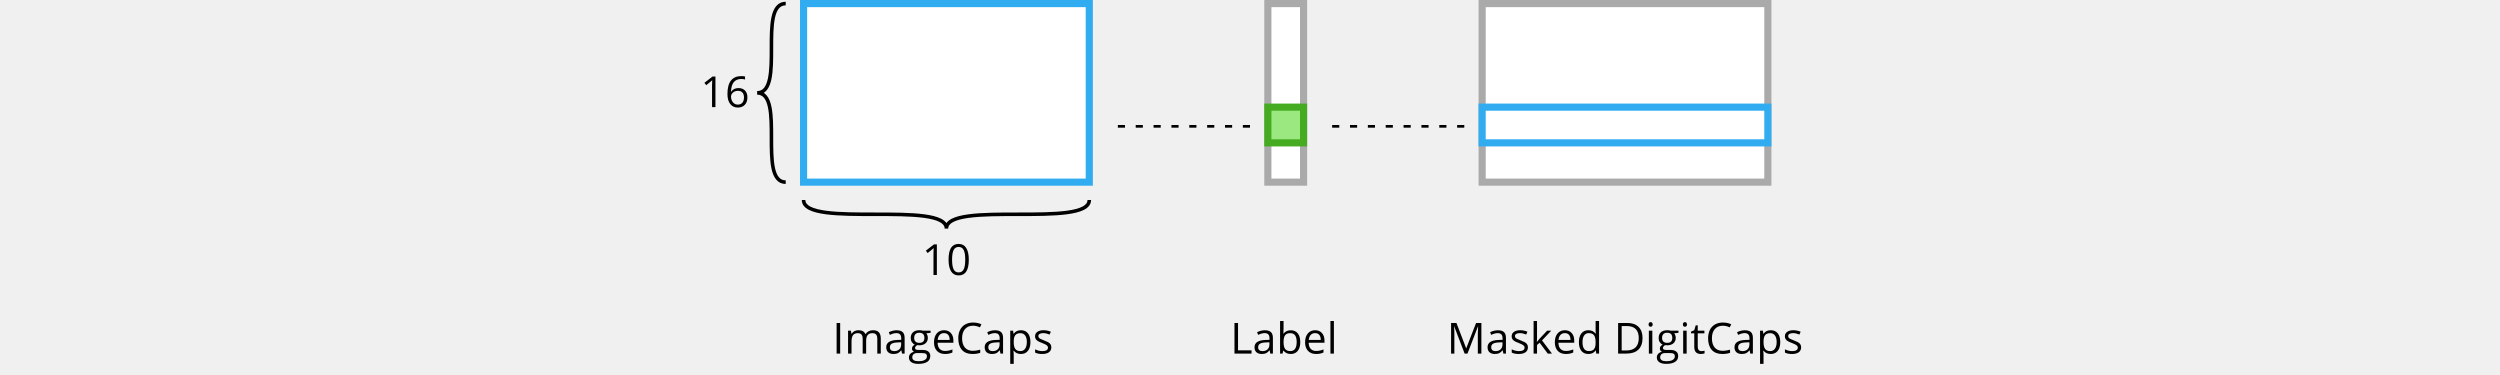
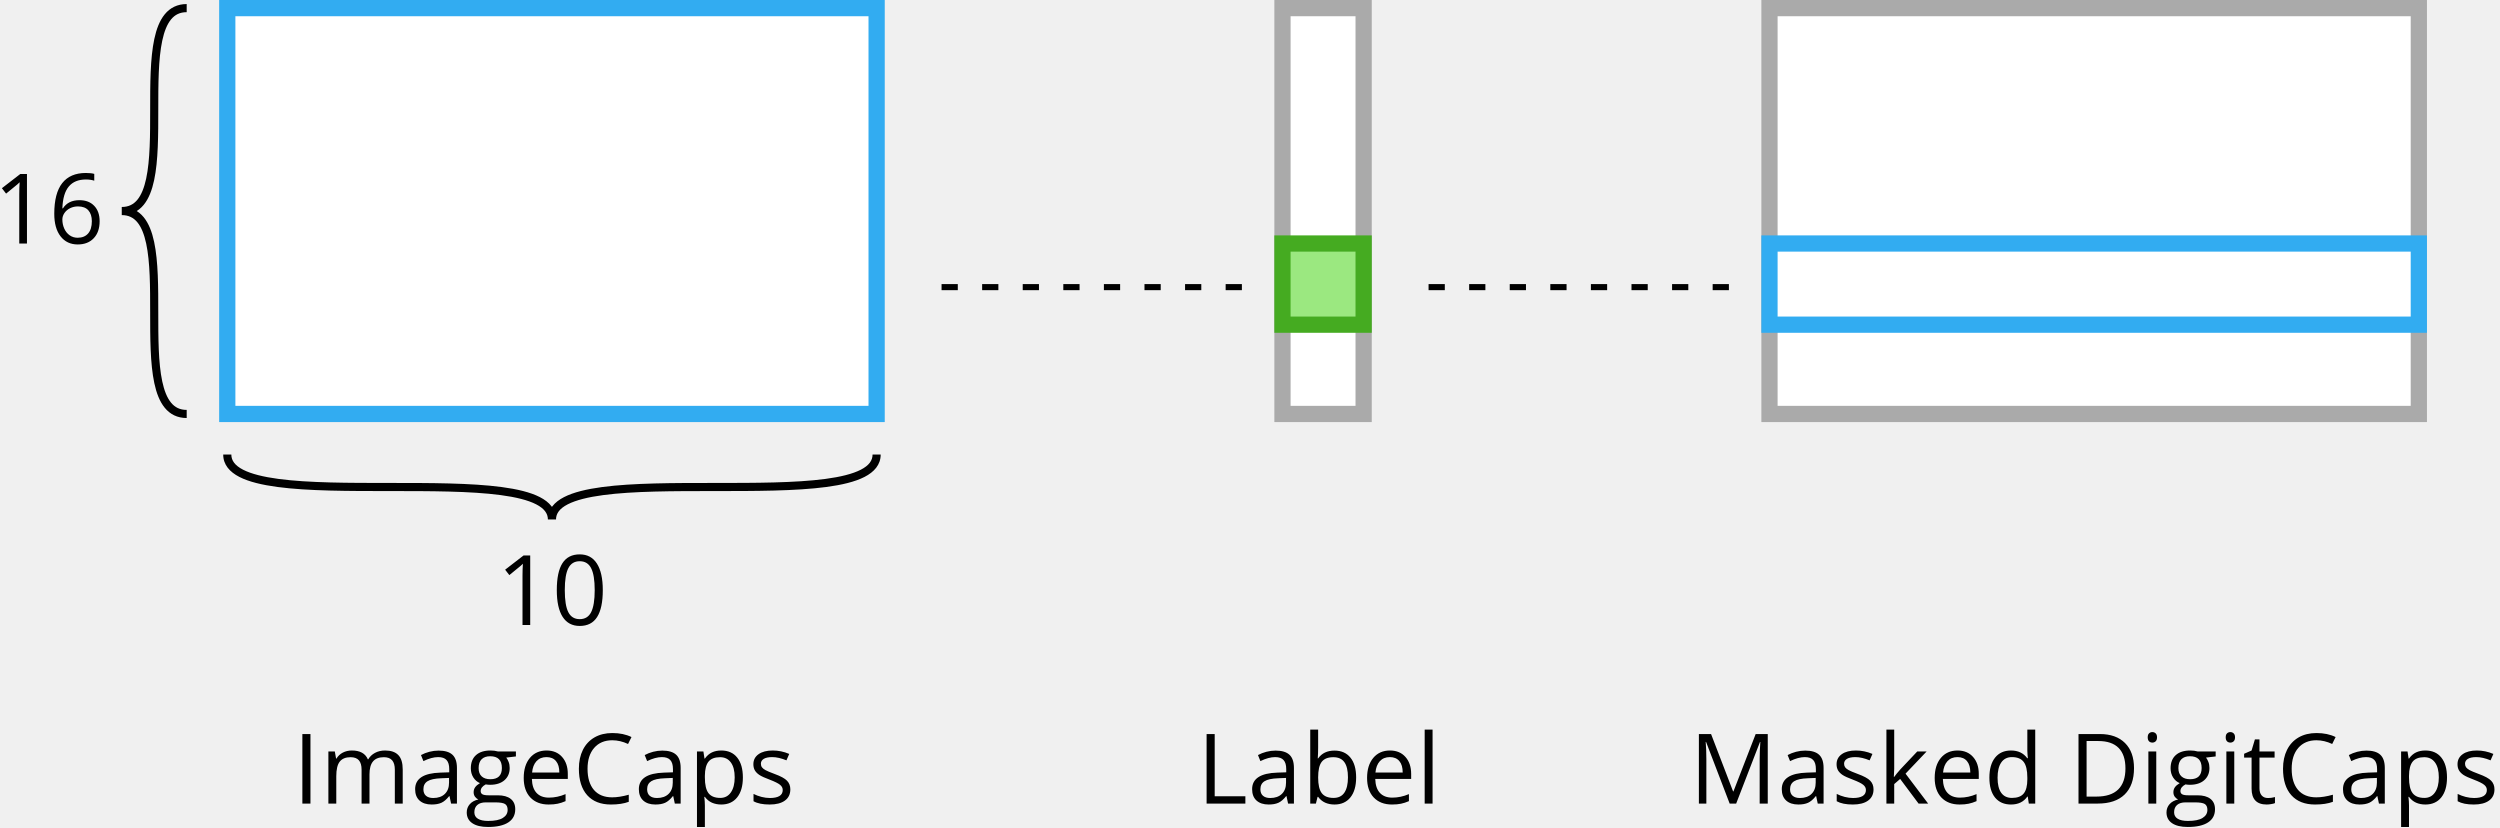
- <svg xmlns="http://www.w3.org/2000/svg" width="700" height="105" viewBox="0 0 700 105" fill="none">
-   <path d="M224.5 56C224.5 57.262 225.309 58.15 226.49 58.757C227.662 59.36 229.293 59.743 231.184 59.996C234.974 60.501 240.012 60.5 245 60.5C250.012 60.5 254.974 60.501 258.684 60.996C260.543 61.243 262.037 61.61 263.053 62.132C264.059 62.65 264.5 63.262 264.5 64L265.5 64C265.5 62.738 264.691 61.85 263.51 61.243C262.338 60.64 260.707 60.257 258.816 60.004C255.026 59.499 249.988 59.5 245 59.5C239.988 59.5 235.026 59.499 231.316 59.004C229.457 58.757 227.963 58.39 226.947 57.868C225.941 57.35 225.5 56.738 225.5 56L224.5 56ZM304.5 56C304.5 56.738 304.059 57.35 303.053 57.868C302.037 58.39 300.543 58.757 298.684 59.004C294.974 59.499 290.012 59.5 285 59.5C280.012 59.5 274.974 59.499 271.184 60.004C269.293 60.257 267.662 60.64 266.49 61.243C265.309 61.85 264.5 62.738 264.5 64L265.5 64C265.5 63.262 265.941 62.65 266.947 62.132C267.963 61.61 269.457 61.243 271.316 60.996C275.026 60.501 279.988 60.5 285 60.5C289.988 60.5 295.026 60.501 298.816 59.996C300.707 59.743 302.338 59.36 303.51 58.757C304.691 58.15 305.5 57.262 305.5 56L304.5 56Z" fill="black" />
-   <path d="M220 0.5C218.847 0.5 217.957 0.96 217.301 1.757C216.665 2.53 216.268 3.597 216.011 4.802C215.498 7.209 215.5 10.394 215.5 13.5C215.5 16.644 215.498 19.709 215.011 21.989C214.768 23.128 214.415 24.014 213.926 24.608C213.457 25.179 212.847 25.5 212 25.5L212 26.5C213.153 26.5 214.043 26.04 214.699 25.244C215.335 24.47 215.732 23.403 215.989 22.198C216.502 19.791 216.5 16.606 216.5 13.5C216.5 10.356 216.502 7.291 216.989 5.011C217.232 3.872 217.585 2.986 218.074 2.392C218.543 1.821 219.153 1.5 220 1.5L220 0.5ZM220 50.5C219.153 50.5 218.543 50.179 218.074 49.608C217.585 49.014 217.232 48.128 216.989 46.989C216.502 44.709 216.5 41.644 216.5 38.5C216.5 35.394 216.502 32.209 215.989 29.802C215.732 28.597 215.335 27.53 214.699 26.756C214.043 25.96 213.153 25.5 212 25.5L212 26.5C212.847 26.5 213.457 26.821 213.926 27.392C214.415 27.986 214.768 28.872 215.011 30.011C215.498 32.291 215.5 35.356 215.5 38.5C215.5 41.606 215.498 44.791 216.011 47.198C216.268 48.403 216.665 49.47 217.301 50.243C217.957 51.04 218.847 51.5 220 51.5L220 50.5Z" fill="black" />
-   <path d="M262.322 77H261.373V70.894C261.373 70.387 261.389 69.906 261.42 69.453C261.338 69.535 261.246 69.621 261.145 69.711C261.043 69.801 260.578 70.182 259.75 70.853L259.234 70.186L261.502 68.434H262.322V77ZM271.264 72.705C271.264 74.186 271.029 75.291 270.561 76.022C270.096 76.752 269.383 77.117 268.422 77.117C267.5 77.117 266.799 76.744 266.318 75.998C265.838 75.248 265.598 74.15 265.598 72.705C265.598 71.213 265.83 70.106 266.295 69.383C266.76 68.66 267.469 68.299 268.422 68.299C269.352 68.299 270.057 68.676 270.537 69.43C271.021 70.184 271.264 71.275 271.264 72.705ZM266.582 72.705C266.582 73.951 266.729 74.859 267.021 75.43C267.314 75.996 267.781 76.279 268.422 76.279C269.07 76.279 269.539 75.992 269.828 75.418C270.121 74.84 270.268 73.936 270.268 72.705C270.268 71.475 270.121 70.574 269.828 70.004C269.539 69.43 269.07 69.143 268.422 69.143C267.781 69.143 267.314 69.426 267.021 69.992C266.729 70.555 266.582 71.459 266.582 72.705Z" fill="black" />
-   <path d="M200.322 30H199.373V23.895C199.373 23.387 199.389 22.906 199.42 22.453C199.338 22.535 199.246 22.621 199.145 22.711C199.043 22.801 198.578 23.182 197.75 23.854L197.234 23.186L199.502 21.434H200.322V30ZM203.686 26.338C203.686 24.654 204.012 23.396 204.664 22.564C205.32 21.729 206.289 21.311 207.57 21.311C208.012 21.311 208.359 21.348 208.613 21.422V22.26C208.312 22.162 207.969 22.113 207.582 22.113C206.664 22.113 205.963 22.4 205.479 22.975C204.994 23.545 204.729 24.443 204.682 25.67H204.752C205.182 24.998 205.861 24.662 206.791 24.662C207.561 24.662 208.166 24.895 208.607 25.359C209.053 25.824 209.275 26.455 209.275 27.252C209.275 28.143 209.031 28.844 208.543 29.355C208.059 29.863 207.402 30.117 206.574 30.117C205.688 30.117 204.984 29.785 204.465 29.121C203.945 28.453 203.686 27.525 203.686 26.338ZM206.562 29.291C207.117 29.291 207.547 29.117 207.852 28.77C208.16 28.418 208.314 27.912 208.314 27.252C208.314 26.686 208.172 26.24 207.887 25.916C207.602 25.592 207.176 25.43 206.609 25.43C206.258 25.43 205.936 25.502 205.643 25.646C205.35 25.791 205.115 25.99 204.939 26.244C204.768 26.498 204.682 26.762 204.682 27.035C204.682 27.438 204.76 27.812 204.916 28.16C205.072 28.508 205.293 28.783 205.578 28.986C205.867 29.189 206.195 29.291 206.562 29.291Z" fill="black" />
-   <rect x="225" y="1" width="80" height="50" fill="white" stroke="#32ACF1" stroke-width="2" />
-   <rect x="415" y="1" width="80" height="50" fill="white" stroke="#AAAAAA" stroke-width="2" />
-   <rect x="415" y="30" width="80" height="10" fill="white" stroke="#32ACF1" stroke-width="2" />
-   <path d="M234.252 99V90.434H235.248V99H234.252ZM245.643 99V94.822C245.643 94.311 245.533 93.928 245.314 93.674C245.096 93.416 244.756 93.287 244.295 93.287C243.689 93.287 243.242 93.461 242.953 93.809C242.664 94.156 242.52 94.691 242.52 95.414V99H241.547V94.822C241.547 94.311 241.438 93.928 241.219 93.674C241 93.416 240.658 93.287 240.193 93.287C239.584 93.287 239.137 93.471 238.852 93.838C238.57 94.201 238.43 94.799 238.43 95.631V99H237.457V92.578H238.248L238.406 93.457H238.453C238.637 93.144 238.895 92.9 239.227 92.725C239.562 92.549 239.938 92.461 240.352 92.461C241.355 92.461 242.012 92.824 242.32 93.551H242.367C242.559 93.215 242.836 92.949 243.199 92.754C243.562 92.559 243.977 92.461 244.441 92.461C245.168 92.461 245.711 92.648 246.07 93.023C246.434 93.394 246.615 93.99 246.615 94.811V99H245.643ZM252.574 99L252.381 98.086H252.334C252.014 98.488 251.693 98.762 251.373 98.906C251.057 99.047 250.66 99.117 250.184 99.117C249.547 99.117 249.047 98.953 248.684 98.625C248.324 98.297 248.145 97.83 248.145 97.225C248.145 95.928 249.182 95.248 251.256 95.186L252.346 95.15V94.752C252.346 94.248 252.236 93.877 252.018 93.639C251.803 93.397 251.457 93.275 250.98 93.275C250.445 93.275 249.84 93.439 249.164 93.768L248.865 93.023C249.182 92.852 249.527 92.717 249.902 92.619C250.281 92.522 250.66 92.473 251.039 92.473C251.805 92.473 252.371 92.643 252.738 92.982C253.109 93.322 253.295 93.867 253.295 94.617V99H252.574ZM250.377 98.314C250.982 98.314 251.457 98.148 251.801 97.816C252.148 97.484 252.322 97.019 252.322 96.422V95.842L251.35 95.883C250.576 95.91 250.018 96.031 249.674 96.246C249.334 96.457 249.164 96.787 249.164 97.236C249.164 97.588 249.27 97.856 249.48 98.039C249.695 98.223 249.994 98.314 250.377 98.314ZM260.561 92.578V93.193L259.371 93.334C259.48 93.471 259.578 93.65 259.664 93.873C259.75 94.092 259.793 94.34 259.793 94.617C259.793 95.246 259.578 95.748 259.148 96.123C258.719 96.498 258.129 96.686 257.379 96.686C257.188 96.686 257.008 96.67 256.84 96.639C256.426 96.857 256.219 97.133 256.219 97.465C256.219 97.641 256.291 97.772 256.436 97.857C256.58 97.939 256.828 97.981 257.18 97.981H258.316C259.012 97.981 259.545 98.127 259.916 98.42C260.291 98.713 260.479 99.139 260.479 99.697C260.479 100.408 260.193 100.949 259.623 101.32C259.053 101.695 258.221 101.883 257.127 101.883C256.287 101.883 255.639 101.727 255.182 101.414C254.729 101.102 254.502 100.66 254.502 100.09C254.502 99.699 254.627 99.361 254.877 99.076C255.127 98.791 255.479 98.598 255.932 98.496C255.768 98.422 255.629 98.307 255.516 98.15C255.406 97.994 255.352 97.812 255.352 97.606C255.352 97.371 255.414 97.166 255.539 96.99C255.664 96.814 255.861 96.644 256.131 96.481C255.799 96.344 255.527 96.111 255.316 95.783C255.109 95.455 255.006 95.08 255.006 94.658C255.006 93.955 255.217 93.414 255.639 93.035C256.061 92.652 256.658 92.461 257.432 92.461C257.768 92.461 258.07 92.5 258.34 92.578H260.561ZM255.439 100.078C255.439 100.426 255.586 100.689 255.879 100.869C256.172 101.049 256.592 101.139 257.139 101.139C257.955 101.139 258.559 101.016 258.949 100.77C259.344 100.527 259.541 100.197 259.541 99.779C259.541 99.432 259.434 99.189 259.219 99.053C259.004 98.92 258.6 98.853 258.006 98.853H256.84C256.398 98.853 256.055 98.959 255.809 99.17C255.562 99.381 255.439 99.684 255.439 100.078ZM255.967 94.635C255.967 95.084 256.094 95.424 256.348 95.654C256.602 95.885 256.955 96 257.408 96C258.357 96 258.832 95.539 258.832 94.617C258.832 93.652 258.352 93.17 257.391 93.17C256.934 93.17 256.582 93.293 256.336 93.539C256.09 93.785 255.967 94.15 255.967 94.635ZM264.592 99.117C263.643 99.117 262.893 98.828 262.342 98.25C261.795 97.672 261.521 96.869 261.521 95.842C261.521 94.807 261.775 93.984 262.283 93.375C262.795 92.766 263.48 92.461 264.34 92.461C265.145 92.461 265.781 92.727 266.25 93.258C266.719 93.785 266.953 94.482 266.953 95.35V95.965H262.529C262.549 96.719 262.738 97.291 263.098 97.682C263.461 98.072 263.971 98.268 264.627 98.268C265.318 98.268 266.002 98.123 266.678 97.834V98.701C266.334 98.85 266.008 98.955 265.699 99.018C265.395 99.084 265.025 99.117 264.592 99.117ZM264.328 93.275C263.812 93.275 263.4 93.443 263.092 93.779C262.787 94.115 262.607 94.58 262.553 95.174H265.91C265.91 94.561 265.773 94.092 265.5 93.768C265.227 93.439 264.836 93.275 264.328 93.275ZM272.432 91.201C271.49 91.201 270.746 91.516 270.199 92.144C269.656 92.769 269.385 93.627 269.385 94.717C269.385 95.838 269.646 96.705 270.17 97.318C270.697 97.928 271.447 98.232 272.42 98.232C273.018 98.232 273.699 98.125 274.465 97.91V98.783C273.871 99.006 273.139 99.117 272.268 99.117C271.006 99.117 270.031 98.734 269.344 97.969C268.66 97.203 268.318 96.115 268.318 94.705C268.318 93.822 268.482 93.049 268.811 92.385C269.143 91.721 269.619 91.209 270.24 90.85C270.865 90.49 271.6 90.311 272.443 90.311C273.342 90.311 274.127 90.475 274.799 90.803L274.377 91.658C273.729 91.353 273.08 91.201 272.432 91.201ZM280.137 99L279.943 98.086H279.896C279.576 98.488 279.256 98.762 278.936 98.906C278.619 99.047 278.223 99.117 277.746 99.117C277.109 99.117 276.609 98.953 276.246 98.625C275.887 98.297 275.707 97.83 275.707 97.225C275.707 95.928 276.744 95.248 278.818 95.186L279.908 95.15V94.752C279.908 94.248 279.799 93.877 279.58 93.639C279.365 93.397 279.02 93.275 278.543 93.275C278.008 93.275 277.402 93.439 276.727 93.768L276.428 93.023C276.744 92.852 277.09 92.717 277.465 92.619C277.844 92.522 278.223 92.473 278.602 92.473C279.367 92.473 279.934 92.643 280.301 92.982C280.672 93.322 280.857 93.867 280.857 94.617V99H280.137ZM277.939 98.314C278.545 98.314 279.02 98.148 279.363 97.816C279.711 97.484 279.885 97.019 279.885 96.422V95.842L278.912 95.883C278.139 95.91 277.58 96.031 277.236 96.246C276.896 96.457 276.727 96.787 276.727 97.236C276.727 97.588 276.832 97.856 277.043 98.039C277.258 98.223 277.557 98.314 277.939 98.314ZM285.855 99.117C285.438 99.117 285.055 99.041 284.707 98.889C284.363 98.732 284.074 98.494 283.84 98.174H283.77C283.816 98.549 283.84 98.904 283.84 99.24V101.883H282.867V92.578H283.658L283.793 93.457H283.84C284.09 93.106 284.381 92.852 284.713 92.695C285.045 92.539 285.426 92.461 285.855 92.461C286.707 92.461 287.363 92.752 287.824 93.334C288.289 93.916 288.521 94.732 288.521 95.783C288.521 96.838 288.285 97.658 287.812 98.244C287.344 98.826 286.691 99.117 285.855 99.117ZM285.715 93.287C285.059 93.287 284.584 93.469 284.291 93.832C283.998 94.195 283.848 94.773 283.84 95.566V95.783C283.84 96.686 283.99 97.332 284.291 97.723C284.592 98.109 285.074 98.303 285.738 98.303C286.293 98.303 286.727 98.078 287.039 97.629C287.355 97.18 287.514 96.561 287.514 95.772C287.514 94.971 287.355 94.357 287.039 93.932C286.727 93.502 286.285 93.287 285.715 93.287ZM294.369 97.248C294.369 97.846 294.146 98.307 293.701 98.631C293.256 98.955 292.631 99.117 291.826 99.117C290.975 99.117 290.311 98.982 289.834 98.713V97.811C290.143 97.967 290.473 98.09 290.824 98.18C291.18 98.269 291.521 98.314 291.85 98.314C292.357 98.314 292.748 98.234 293.021 98.074C293.295 97.91 293.432 97.662 293.432 97.33C293.432 97.08 293.322 96.867 293.104 96.691C292.889 96.512 292.467 96.301 291.838 96.059C291.24 95.836 290.814 95.643 290.561 95.478C290.311 95.311 290.123 95.121 289.998 94.91C289.877 94.699 289.816 94.447 289.816 94.154C289.816 93.631 290.029 93.219 290.455 92.918C290.881 92.613 291.465 92.461 292.207 92.461C292.898 92.461 293.574 92.602 294.234 92.883L293.889 93.674C293.244 93.408 292.66 93.275 292.137 93.275C291.676 93.275 291.328 93.348 291.094 93.492C290.859 93.637 290.742 93.836 290.742 94.09C290.742 94.262 290.785 94.408 290.871 94.529C290.961 94.65 291.104 94.766 291.299 94.875C291.494 94.984 291.869 95.143 292.424 95.35C293.186 95.627 293.699 95.906 293.965 96.188C294.234 96.469 294.369 96.822 294.369 97.248Z" fill="black" />
-   <path d="M410.094 99L407.188 91.406H407.141C407.195 92.008 407.223 92.723 407.223 93.551V99H406.303V90.434H407.803L410.516 97.5H410.562L413.299 90.434H414.787V99H413.791V93.481C413.791 92.848 413.818 92.16 413.873 91.418H413.826L410.896 99H410.094ZM420.945 99L420.752 98.086H420.705C420.385 98.488 420.064 98.762 419.744 98.906C419.428 99.047 419.031 99.117 418.555 99.117C417.918 99.117 417.418 98.953 417.055 98.625C416.695 98.297 416.516 97.83 416.516 97.225C416.516 95.928 417.553 95.248 419.627 95.186L420.717 95.15V94.752C420.717 94.248 420.607 93.877 420.389 93.639C420.174 93.397 419.828 93.275 419.352 93.275C418.816 93.275 418.211 93.439 417.535 93.768L417.236 93.023C417.553 92.852 417.898 92.717 418.273 92.619C418.652 92.522 419.031 92.473 419.41 92.473C420.176 92.473 420.742 92.643 421.109 92.982C421.48 93.322 421.666 93.867 421.666 94.617V99H420.945ZM418.748 98.314C419.354 98.314 419.828 98.148 420.172 97.816C420.52 97.484 420.693 97.019 420.693 96.422V95.842L419.721 95.883C418.947 95.91 418.389 96.031 418.045 96.246C417.705 96.457 417.535 96.787 417.535 97.236C417.535 97.588 417.641 97.856 417.852 98.039C418.066 98.223 418.365 98.314 418.748 98.314ZM427.818 97.248C427.818 97.846 427.596 98.307 427.15 98.631C426.705 98.955 426.08 99.117 425.275 99.117C424.424 99.117 423.76 98.982 423.283 98.713V97.811C423.592 97.967 423.922 98.09 424.273 98.18C424.629 98.269 424.971 98.314 425.299 98.314C425.807 98.314 426.197 98.234 426.471 98.074C426.744 97.91 426.881 97.662 426.881 97.33C426.881 97.08 426.771 96.867 426.553 96.691C426.338 96.512 425.916 96.301 425.287 96.059C424.689 95.836 424.264 95.643 424.01 95.478C423.76 95.311 423.572 95.121 423.447 94.91C423.326 94.699 423.266 94.447 423.266 94.154C423.266 93.631 423.479 93.219 423.904 92.918C424.33 92.613 424.914 92.461 425.656 92.461C426.348 92.461 427.023 92.602 427.684 92.883L427.338 93.674C426.693 93.408 426.109 93.275 425.586 93.275C425.125 93.275 424.777 93.348 424.543 93.492C424.309 93.637 424.191 93.836 424.191 94.09C424.191 94.262 424.234 94.408 424.32 94.529C424.41 94.65 424.553 94.766 424.748 94.875C424.943 94.984 425.318 95.143 425.873 95.35C426.635 95.627 427.148 95.906 427.414 96.188C427.684 96.469 427.818 96.822 427.818 97.248ZM430.367 95.713C430.535 95.475 430.791 95.162 431.135 94.775L433.209 92.578H434.363L431.762 95.314L434.545 99H433.367L431.1 95.965L430.367 96.598V99H429.406V89.883H430.367V94.717C430.367 94.932 430.352 95.264 430.32 95.713H430.367ZM438.424 99.117C437.475 99.117 436.725 98.828 436.174 98.25C435.627 97.672 435.354 96.869 435.354 95.842C435.354 94.807 435.607 93.984 436.115 93.375C436.627 92.766 437.312 92.461 438.172 92.461C438.977 92.461 439.613 92.727 440.082 93.258C440.551 93.785 440.785 94.482 440.785 95.35V95.965H436.361C436.381 96.719 436.57 97.291 436.93 97.682C437.293 98.072 437.803 98.268 438.459 98.268C439.15 98.268 439.834 98.123 440.51 97.834V98.701C440.166 98.85 439.84 98.955 439.531 99.018C439.227 99.084 438.857 99.117 438.424 99.117ZM438.16 93.275C437.645 93.275 437.232 93.443 436.924 93.779C436.619 94.115 436.439 94.58 436.385 95.174H439.742C439.742 94.561 439.605 94.092 439.332 93.768C439.059 93.439 438.668 93.275 438.16 93.275ZM446.82 98.139H446.768C446.318 98.791 445.646 99.117 444.752 99.117C443.912 99.117 443.258 98.83 442.789 98.256C442.324 97.682 442.092 96.865 442.092 95.807C442.092 94.748 442.326 93.926 442.795 93.34C443.264 92.754 443.916 92.461 444.752 92.461C445.623 92.461 446.291 92.777 446.756 93.41H446.832L446.791 92.947L446.768 92.496V89.883H447.74V99H446.949L446.82 98.139ZM444.875 98.303C445.539 98.303 446.02 98.123 446.316 97.764C446.617 97.4 446.768 96.816 446.768 96.012V95.807C446.768 94.897 446.615 94.248 446.311 93.861C446.01 93.471 445.527 93.275 444.863 93.275C444.293 93.275 443.855 93.498 443.551 93.943C443.25 94.385 443.1 95.01 443.1 95.818C443.1 96.639 443.25 97.258 443.551 97.676C443.852 98.094 444.293 98.303 444.875 98.303ZM459.91 94.635C459.91 96.049 459.525 97.131 458.756 97.881C457.99 98.627 456.887 99 455.445 99H453.072V90.434H455.697C457.029 90.434 458.064 90.803 458.803 91.541C459.541 92.279 459.91 93.311 459.91 94.635ZM458.855 94.67C458.855 93.553 458.574 92.711 458.012 92.144C457.453 91.578 456.621 91.295 455.516 91.295H454.068V98.139H455.281C456.469 98.139 457.361 97.848 457.959 97.266C458.557 96.68 458.855 95.814 458.855 94.67ZM462.652 99H461.68V92.578H462.652V99ZM461.598 90.838C461.598 90.615 461.652 90.453 461.762 90.352C461.871 90.246 462.008 90.193 462.172 90.193C462.328 90.193 462.463 90.246 462.576 90.352C462.689 90.457 462.746 90.619 462.746 90.838C462.746 91.057 462.689 91.221 462.576 91.33C462.463 91.436 462.328 91.488 462.172 91.488C462.008 91.488 461.871 91.436 461.762 91.33C461.652 91.221 461.598 91.057 461.598 90.838ZM469.971 92.578V93.193L468.781 93.334C468.891 93.471 468.988 93.65 469.074 93.873C469.16 94.092 469.203 94.34 469.203 94.617C469.203 95.246 468.988 95.748 468.559 96.123C468.129 96.498 467.539 96.686 466.789 96.686C466.598 96.686 466.418 96.67 466.25 96.639C465.836 96.857 465.629 97.133 465.629 97.465C465.629 97.641 465.701 97.772 465.846 97.857C465.99 97.939 466.238 97.981 466.59 97.981H467.727C468.422 97.981 468.955 98.127 469.326 98.42C469.701 98.713 469.889 99.139 469.889 99.697C469.889 100.408 469.604 100.949 469.033 101.32C468.463 101.695 467.631 101.883 466.537 101.883C465.697 101.883 465.049 101.727 464.592 101.414C464.139 101.102 463.912 100.66 463.912 100.09C463.912 99.699 464.037 99.361 464.287 99.076C464.537 98.791 464.889 98.598 465.342 98.496C465.178 98.422 465.039 98.307 464.926 98.15C464.816 97.994 464.762 97.812 464.762 97.606C464.762 97.371 464.824 97.166 464.949 96.99C465.074 96.814 465.271 96.644 465.541 96.481C465.209 96.344 464.938 96.111 464.727 95.783C464.52 95.455 464.416 95.08 464.416 94.658C464.416 93.955 464.627 93.414 465.049 93.035C465.471 92.652 466.068 92.461 466.842 92.461C467.178 92.461 467.48 92.5 467.75 92.578H469.971ZM464.85 100.078C464.85 100.426 464.996 100.689 465.289 100.869C465.582 101.049 466.002 101.139 466.549 101.139C467.365 101.139 467.969 101.016 468.359 100.77C468.754 100.527 468.951 100.197 468.951 99.779C468.951 99.432 468.844 99.189 468.629 99.053C468.414 98.92 468.01 98.853 467.416 98.853H466.25C465.809 98.853 465.465 98.959 465.219 99.17C464.973 99.381 464.85 99.684 464.85 100.078ZM465.377 94.635C465.377 95.084 465.504 95.424 465.758 95.654C466.012 95.885 466.365 96 466.818 96C467.768 96 468.242 95.539 468.242 94.617C468.242 93.652 467.762 93.17 466.801 93.17C466.344 93.17 465.992 93.293 465.746 93.539C465.5 93.785 465.377 94.15 465.377 94.635ZM472.262 99H471.289V92.578H472.262V99ZM471.207 90.838C471.207 90.615 471.262 90.453 471.371 90.352C471.48 90.246 471.617 90.193 471.781 90.193C471.938 90.193 472.072 90.246 472.186 90.352C472.299 90.457 472.355 90.619 472.355 90.838C472.355 91.057 472.299 91.221 472.186 91.33C472.072 91.436 471.938 91.488 471.781 91.488C471.617 91.488 471.48 91.436 471.371 91.33C471.262 91.221 471.207 91.057 471.207 90.838ZM476.398 98.314C476.57 98.314 476.736 98.303 476.896 98.279C477.057 98.252 477.184 98.225 477.277 98.197V98.941C477.172 98.992 477.016 99.033 476.809 99.064C476.605 99.1 476.422 99.117 476.258 99.117C475.016 99.117 474.395 98.463 474.395 97.154V93.334H473.475V92.865L474.395 92.461L474.805 91.09H475.367V92.578H477.23V93.334H475.367V97.113C475.367 97.5 475.459 97.797 475.643 98.004C475.826 98.211 476.078 98.314 476.398 98.314ZM482.381 91.201C481.439 91.201 480.695 91.516 480.148 92.144C479.605 92.769 479.334 93.627 479.334 94.717C479.334 95.838 479.596 96.705 480.119 97.318C480.646 97.928 481.396 98.232 482.369 98.232C482.967 98.232 483.648 98.125 484.414 97.91V98.783C483.82 99.006 483.088 99.117 482.217 99.117C480.955 99.117 479.98 98.734 479.293 97.969C478.609 97.203 478.268 96.115 478.268 94.705C478.268 93.822 478.432 93.049 478.76 92.385C479.092 91.721 479.568 91.209 480.189 90.85C480.814 90.49 481.549 90.311 482.393 90.311C483.291 90.311 484.076 90.475 484.748 90.803L484.326 91.658C483.678 91.353 483.029 91.201 482.381 91.201ZM490.086 99L489.893 98.086H489.846C489.525 98.488 489.205 98.762 488.885 98.906C488.568 99.047 488.172 99.117 487.695 99.117C487.059 99.117 486.559 98.953 486.195 98.625C485.836 98.297 485.656 97.83 485.656 97.225C485.656 95.928 486.693 95.248 488.768 95.186L489.857 95.15V94.752C489.857 94.248 489.748 93.877 489.529 93.639C489.314 93.397 488.969 93.275 488.492 93.275C487.957 93.275 487.352 93.439 486.676 93.768L486.377 93.023C486.693 92.852 487.039 92.717 487.414 92.619C487.793 92.522 488.172 92.473 488.551 92.473C489.316 92.473 489.883 92.643 490.25 92.982C490.621 93.322 490.807 93.867 490.807 94.617V99H490.086ZM487.889 98.314C488.494 98.314 488.969 98.148 489.312 97.816C489.66 97.484 489.834 97.019 489.834 96.422V95.842L488.861 95.883C488.088 95.91 487.529 96.031 487.186 96.246C486.846 96.457 486.676 96.787 486.676 97.236C486.676 97.588 486.781 97.856 486.992 98.039C487.207 98.223 487.506 98.314 487.889 98.314ZM495.805 99.117C495.387 99.117 495.004 99.041 494.656 98.889C494.312 98.732 494.023 98.494 493.789 98.174H493.719C493.766 98.549 493.789 98.904 493.789 99.24V101.883H492.816V92.578H493.607L493.742 93.457H493.789C494.039 93.106 494.33 92.852 494.662 92.695C494.994 92.539 495.375 92.461 495.805 92.461C496.656 92.461 497.312 92.752 497.773 93.334C498.238 93.916 498.471 94.732 498.471 95.783C498.471 96.838 498.234 97.658 497.762 98.244C497.293 98.826 496.641 99.117 495.805 99.117ZM495.664 93.287C495.008 93.287 494.533 93.469 494.24 93.832C493.947 94.195 493.797 94.773 493.789 95.566V95.783C493.789 96.686 493.939 97.332 494.24 97.723C494.541 98.109 495.023 98.303 495.688 98.303C496.242 98.303 496.676 98.078 496.988 97.629C497.305 97.18 497.463 96.561 497.463 95.772C497.463 94.971 497.305 94.357 496.988 93.932C496.676 93.502 496.234 93.287 495.664 93.287ZM504.318 97.248C504.318 97.846 504.096 98.307 503.65 98.631C503.205 98.955 502.58 99.117 501.775 99.117C500.924 99.117 500.26 98.982 499.783 98.713V97.811C500.092 97.967 500.422 98.09 500.773 98.18C501.129 98.269 501.471 98.314 501.799 98.314C502.307 98.314 502.697 98.234 502.971 98.074C503.244 97.91 503.381 97.662 503.381 97.33C503.381 97.08 503.271 96.867 503.053 96.691C502.838 96.512 502.416 96.301 501.787 96.059C501.189 95.836 500.764 95.643 500.51 95.478C500.26 95.311 500.072 95.121 499.947 94.91C499.826 94.699 499.766 94.447 499.766 94.154C499.766 93.631 499.979 93.219 500.404 92.918C500.83 92.613 501.414 92.461 502.156 92.461C502.848 92.461 503.523 92.602 504.184 92.883L503.838 93.674C503.193 93.408 502.609 93.275 502.086 93.275C501.625 93.275 501.277 93.348 501.043 93.492C500.809 93.637 500.691 93.836 500.691 94.09C500.691 94.262 500.734 94.408 500.82 94.529C500.91 94.65 501.053 94.766 501.248 94.875C501.443 94.984 501.818 95.143 502.373 95.35C503.135 95.627 503.648 95.906 503.914 96.188C504.184 96.469 504.318 96.822 504.318 97.248Z" fill="black" />
-   <path d="M345.654 99V90.434H346.65V98.098H350.43V99H345.654ZM355.691 99L355.498 98.086H355.451C355.131 98.488 354.811 98.762 354.49 98.906C354.174 99.047 353.777 99.117 353.301 99.117C352.664 99.117 352.164 98.953 351.801 98.625C351.441 98.297 351.262 97.83 351.262 97.225C351.262 95.928 352.299 95.248 354.373 95.186L355.463 95.15V94.752C355.463 94.248 355.354 93.877 355.135 93.639C354.92 93.397 354.574 93.275 354.098 93.275C353.562 93.275 352.957 93.439 352.281 93.768L351.982 93.023C352.299 92.852 352.645 92.717 353.02 92.619C353.398 92.522 353.777 92.473 354.156 92.473C354.922 92.473 355.488 92.643 355.855 92.982C356.227 93.322 356.412 93.867 356.412 94.617V99H355.691ZM353.494 98.314C354.1 98.314 354.574 98.148 354.918 97.816C355.266 97.484 355.439 97.019 355.439 96.422V95.842L354.467 95.883C353.693 95.91 353.135 96.031 352.791 96.246C352.451 96.457 352.281 96.787 352.281 97.236C352.281 97.588 352.387 97.856 352.598 98.039C352.812 98.223 353.111 98.314 353.494 98.314ZM361.41 92.473C362.254 92.473 362.908 92.762 363.373 93.34C363.842 93.914 364.076 94.728 364.076 95.783C364.076 96.838 363.84 97.658 363.367 98.244C362.898 98.826 362.246 99.117 361.41 99.117C360.992 99.117 360.609 99.041 360.262 98.889C359.918 98.732 359.629 98.494 359.395 98.174H359.324L359.119 99H358.422V89.883H359.395V92.098C359.395 92.594 359.379 93.039 359.348 93.434H359.395C359.848 92.793 360.52 92.473 361.41 92.473ZM361.27 93.287C360.605 93.287 360.127 93.478 359.834 93.861C359.541 94.24 359.395 94.881 359.395 95.783C359.395 96.686 359.545 97.332 359.846 97.723C360.146 98.109 360.629 98.303 361.293 98.303C361.891 98.303 362.336 98.086 362.629 97.652C362.922 97.215 363.068 96.588 363.068 95.772C363.068 94.936 362.922 94.312 362.629 93.902C362.336 93.492 361.883 93.287 361.27 93.287ZM368.494 99.117C367.545 99.117 366.795 98.828 366.244 98.25C365.697 97.672 365.424 96.869 365.424 95.842C365.424 94.807 365.678 93.984 366.186 93.375C366.697 92.766 367.383 92.461 368.242 92.461C369.047 92.461 369.684 92.727 370.152 93.258C370.621 93.785 370.855 94.482 370.855 95.35V95.965H366.432C366.451 96.719 366.641 97.291 367 97.682C367.363 98.072 367.873 98.268 368.529 98.268C369.221 98.268 369.904 98.123 370.58 97.834V98.701C370.236 98.85 369.91 98.955 369.602 99.018C369.297 99.084 368.928 99.117 368.494 99.117ZM368.23 93.275C367.715 93.275 367.303 93.443 366.994 93.779C366.689 94.115 366.51 94.58 366.455 95.174H369.812C369.812 94.561 369.676 94.092 369.402 93.768C369.129 93.439 368.738 93.275 368.23 93.275ZM373.492 99H372.52V89.883H373.492V99Z" fill="black" />
-   <rect x="355" y="1" width="10" height="50" fill="white" stroke="#AAAAAA" stroke-width="2" />
-   <rect x="355" y="30" width="10" height="10" fill="#9BE880" stroke="#45AB21" stroke-width="2" />
-   <line x1="350" y1="35.375" x2="310" y2="35.375" stroke="black" stroke-width="0.75" stroke-dasharray="2 3" />
-   <line x1="410" y1="35.375" x2="370" y2="35.375" stroke="black" stroke-width="0.75" stroke-dasharray="2 3" />
+ <svg xmlns="http://www.w3.org/2000/svg" width="308" height="102" viewBox="0 0 308 102" fill="none">
+   <path d="M27.5 56C27.5 57.262 28.309 58.15 29.49 58.757C30.662 59.36 32.293 59.743 34.184 59.996C37.974 60.501 43.012 60.5 48 60.5C53.012 60.5 57.974 60.501 61.684 60.996C63.543 61.243 65.037 61.61 66.053 62.132C67.059 62.65 67.5 63.262 67.5 64L68.5 64C68.5 62.738 67.691 61.85 66.51 61.243C65.338 60.64 63.707 60.257 61.816 60.004C58.026 59.499 52.988 59.5 48 59.5C42.988 59.5 38.026 59.499 34.316 59.004C32.457 58.757 30.963 58.39 29.947 57.868C28.941 57.35 28.5 56.738 28.5 56L27.5 56ZM107.5 56C107.5 56.738 107.059 57.35 106.053 57.868C105.037 58.39 103.543 58.757 101.684 59.004C97.974 59.499 93.012 59.5 88 59.5C83.012 59.5 77.974 59.499 74.184 60.004C72.293 60.257 70.662 60.64 69.49 61.243C68.309 61.85 67.5 62.738 67.5 64L68.5 64C68.5 63.262 68.941 62.65 69.947 62.132C70.963 61.61 72.457 61.243 74.316 60.996C78.026 60.501 82.988 60.5 88 60.5C92.988 60.5 98.026 60.501 101.816 59.996C103.707 59.743 105.338 59.36 106.51 58.757C107.691 58.15 108.5 57.262 108.5 56L107.5 56Z" fill="black" />
+   <path d="M23 0.5C21.847 0.5 20.956 0.96 20.301 1.757C19.665 2.53 19.268 3.597 19.011 4.802C18.497 7.209 18.5 10.394 18.5 13.5C18.5 16.644 18.497 19.709 18.011 21.989C17.768 23.128 17.415 24.014 16.926 24.608C16.456 25.179 15.847 25.5 15 25.5L15 26.5C16.153 26.5 17.044 26.04 17.699 25.244C18.335 24.47 18.732 23.403 18.989 22.198C19.503 19.791 19.5 16.606 19.5 13.5C19.5 10.356 19.503 7.291 19.989 5.011C20.232 3.872 20.585 2.986 21.074 2.392C21.544 1.821 22.153 1.5 23 1.5L23 0.5ZM23 50.5C22.153 50.5 21.544 50.179 21.074 49.608C20.585 49.014 20.232 48.128 19.989 46.989C19.502 44.709 19.5 41.644 19.5 38.5C19.5 35.394 19.502 32.209 18.989 29.802C18.732 28.597 18.335 27.53 17.699 26.756C17.044 25.96 16.153 25.5 15 25.5L15 26.5C15.847 26.5 16.456 26.821 16.926 27.392C17.415 27.986 17.768 28.872 18.011 30.011C18.497 32.291 18.5 35.356 18.5 38.5C18.5 41.606 18.497 44.791 19.011 47.198C19.268 48.403 19.665 49.47 20.301 50.243C20.956 51.04 21.847 51.5 23 51.5L23 50.5Z" fill="black" />
+   <path d="M65.322 77H64.373V70.894C64.373 70.387 64.389 69.906 64.42 69.453C64.338 69.535 64.246 69.621 64.144 69.711C64.043 69.801 63.578 70.182 62.75 70.853L62.234 70.186L64.502 68.434H65.322V77ZM74.264 72.705C74.264 74.186 74.029 75.291 73.561 76.022C73.096 76.752 72.383 77.117 71.422 77.117C70.5 77.117 69.799 76.744 69.318 75.998C68.838 75.248 68.598 74.15 68.598 72.705C68.598 71.213 68.83 70.106 69.295 69.383C69.76 68.66 70.469 68.299 71.422 68.299C72.352 68.299 73.057 68.676 73.537 69.43C74.022 70.184 74.264 71.275 74.264 72.705ZM69.582 72.705C69.582 73.951 69.728 74.859 70.022 75.43C70.314 75.996 70.781 76.279 71.422 76.279C72.07 76.279 72.539 75.992 72.828 75.418C73.121 74.84 73.268 73.936 73.268 72.705C73.268 71.475 73.121 70.574 72.828 70.004C72.539 69.43 72.07 69.143 71.422 69.143C70.781 69.143 70.314 69.426 70.022 69.992C69.728 70.555 69.582 71.459 69.582 72.705Z" fill="black" />
+   <path d="M3.322 30H2.373V23.895C2.373 23.387 2.389 22.906 2.42 22.453C2.338 22.535 2.246 22.621 2.145 22.711C2.043 22.801 1.578 23.182 0.75 23.854L0.234 23.186L2.502 21.434H3.322V30ZM6.686 26.338C6.686 24.654 7.012 23.396 7.664 22.564C8.32 21.729 9.289 21.311 10.57 21.311C11.012 21.311 11.359 21.348 11.613 21.422V22.26C11.312 22.162 10.969 22.113 10.582 22.113C9.664 22.113 8.963 22.4 8.479 22.975C7.994 23.545 7.729 24.443 7.682 25.67H7.752C8.182 24.998 8.861 24.662 9.791 24.662C10.56 24.662 11.166 24.895 11.607 25.359C12.053 25.824 12.275 26.455 12.275 27.252C12.275 28.143 12.031 28.844 11.543 29.355C11.059 29.863 10.402 30.117 9.574 30.117C8.688 30.117 7.984 29.785 7.465 29.121C6.945 28.453 6.686 27.525 6.686 26.338ZM9.562 29.291C10.117 29.291 10.547 29.117 10.852 28.77C11.16 28.418 11.315 27.912 11.315 27.252C11.315 26.686 11.172 26.24 10.887 25.916C10.602 25.592 10.176 25.43 9.609 25.43C9.258 25.43 8.936 25.502 8.643 25.646C8.35 25.791 8.115 25.99 7.939 26.244C7.768 26.498 7.682 26.762 7.682 27.035C7.682 27.438 7.76 27.812 7.916 28.16C8.072 28.508 8.293 28.783 8.578 28.986C8.867 29.189 9.195 29.291 9.562 29.291Z" fill="black" />
+   <rect x="28" y="1" width="80" height="50" fill="white" stroke="#32ACF1" stroke-width="2" />
+   <rect x="218" y="1" width="80" height="50" fill="white" stroke="#AAAAAA" stroke-width="2" />
+   <rect x="218" y="30" width="80" height="10" fill="white" stroke="#32ACF1" stroke-width="2" />
+   <path d="M37.252 99V90.434H38.248V99H37.252ZM48.643 99V94.822C48.643 94.311 48.533 93.928 48.315 93.674C48.096 93.416 47.756 93.287 47.295 93.287C46.69 93.287 46.242 93.461 45.953 93.809C45.664 94.156 45.52 94.691 45.52 95.414V99H44.547V94.822C44.547 94.311 44.438 93.928 44.219 93.674C44 93.416 43.658 93.287 43.193 93.287C42.584 93.287 42.137 93.471 41.852 93.838C41.57 94.201 41.43 94.799 41.43 95.631V99H40.457V92.578H41.248L41.406 93.457H41.453C41.637 93.144 41.895 92.9 42.227 92.725C42.562 92.549 42.938 92.461 43.352 92.461C44.355 92.461 45.012 92.824 45.32 93.551H45.367C45.559 93.215 45.836 92.949 46.199 92.754C46.562 92.559 46.977 92.461 47.441 92.461C48.168 92.461 48.711 92.648 49.07 93.023C49.434 93.394 49.615 93.99 49.615 94.811V99H48.643ZM55.574 99L55.381 98.086H55.334C55.014 98.488 54.693 98.762 54.373 98.906C54.057 99.047 53.66 99.117 53.184 99.117C52.547 99.117 52.047 98.953 51.684 98.625C51.324 98.297 51.145 97.83 51.145 97.225C51.145 95.928 52.182 95.248 54.256 95.186L55.346 95.15V94.752C55.346 94.248 55.236 93.877 55.018 93.639C54.803 93.397 54.457 93.275 53.98 93.275C53.445 93.275 52.84 93.439 52.164 93.768L51.865 93.023C52.182 92.852 52.527 92.717 52.902 92.619C53.281 92.522 53.66 92.473 54.039 92.473C54.805 92.473 55.371 92.643 55.738 92.982C56.109 93.322 56.295 93.867 56.295 94.617V99H55.574ZM53.377 98.314C53.982 98.314 54.457 98.148 54.801 97.816C55.148 97.484 55.322 97.019 55.322 96.422V95.842L54.35 95.883C53.576 95.91 53.018 96.031 52.674 96.246C52.334 96.457 52.164 96.787 52.164 97.236C52.164 97.588 52.27 97.856 52.48 98.039C52.695 98.223 52.994 98.314 53.377 98.314ZM63.56 92.578V93.193L62.371 93.334C62.48 93.471 62.578 93.65 62.664 93.873C62.75 94.092 62.793 94.34 62.793 94.617C62.793 95.246 62.578 95.748 62.148 96.123C61.719 96.498 61.129 96.686 60.379 96.686C60.188 96.686 60.008 96.67 59.84 96.639C59.426 96.857 59.219 97.133 59.219 97.465C59.219 97.641 59.291 97.772 59.435 97.857C59.58 97.939 59.828 97.981 60.18 97.981H61.316C62.012 97.981 62.545 98.127 62.916 98.42C63.291 98.713 63.478 99.139 63.478 99.697C63.478 100.408 63.193 100.949 62.623 101.32C62.053 101.695 61.221 101.883 60.127 101.883C59.287 101.883 58.639 101.727 58.182 101.414C57.728 101.102 57.502 100.66 57.502 100.09C57.502 99.699 57.627 99.361 57.877 99.076C58.127 98.791 58.478 98.598 58.932 98.496C58.768 98.422 58.629 98.307 58.516 98.15C58.406 97.994 58.352 97.812 58.352 97.606C58.352 97.371 58.414 97.166 58.539 96.99C58.664 96.814 58.861 96.644 59.131 96.481C58.799 96.344 58.527 96.111 58.316 95.783C58.109 95.455 58.006 95.08 58.006 94.658C58.006 93.955 58.217 93.414 58.639 93.035C59.06 92.652 59.658 92.461 60.432 92.461C60.768 92.461 61.07 92.5 61.34 92.578H63.56ZM58.44 100.078C58.44 100.426 58.586 100.689 58.879 100.869C59.172 101.049 59.592 101.139 60.139 101.139C60.955 101.139 61.559 101.016 61.949 100.77C62.344 100.527 62.541 100.197 62.541 99.779C62.541 99.432 62.434 99.189 62.219 99.053C62.004 98.92 61.6 98.853 61.006 98.853H59.84C59.398 98.853 59.055 98.959 58.809 99.17C58.562 99.381 58.44 99.684 58.44 100.078ZM58.967 94.635C58.967 95.084 59.094 95.424 59.348 95.654C59.602 95.885 59.955 96 60.408 96C61.357 96 61.832 95.539 61.832 94.617C61.832 93.652 61.352 93.17 60.391 93.17C59.934 93.17 59.582 93.293 59.336 93.539C59.09 93.785 58.967 94.15 58.967 94.635ZM67.592 99.117C66.643 99.117 65.893 98.828 65.342 98.25C64.795 97.672 64.522 96.869 64.522 95.842C64.522 94.807 64.775 93.984 65.283 93.375C65.795 92.766 66.481 92.461 67.34 92.461C68.144 92.461 68.781 92.727 69.25 93.258C69.719 93.785 69.953 94.482 69.953 95.35V95.965H65.529C65.549 96.719 65.738 97.291 66.098 97.682C66.461 98.072 66.971 98.268 67.627 98.268C68.318 98.268 69.002 98.123 69.678 97.834V98.701C69.334 98.85 69.008 98.955 68.699 99.018C68.394 99.084 68.025 99.117 67.592 99.117ZM67.328 93.275C66.812 93.275 66.4 93.443 66.092 93.779C65.787 94.115 65.607 94.58 65.553 95.174H68.91C68.91 94.561 68.773 94.092 68.5 93.768C68.227 93.439 67.836 93.275 67.328 93.275ZM75.432 91.201C74.49 91.201 73.746 91.516 73.199 92.144C72.656 92.769 72.385 93.627 72.385 94.717C72.385 95.838 72.647 96.705 73.17 97.318C73.697 97.928 74.447 98.232 75.42 98.232C76.018 98.232 76.699 98.125 77.465 97.91V98.783C76.871 99.006 76.139 99.117 75.268 99.117C74.006 99.117 73.031 98.734 72.344 97.969C71.66 97.203 71.318 96.115 71.318 94.705C71.318 93.822 71.482 93.049 71.811 92.385C72.143 91.721 72.619 91.209 73.24 90.85C73.865 90.49 74.6 90.311 75.443 90.311C76.342 90.311 77.127 90.475 77.799 90.803L77.377 91.658C76.728 91.353 76.08 91.201 75.432 91.201ZM83.137 99L82.943 98.086H82.897C82.576 98.488 82.256 98.762 81.936 98.906C81.619 99.047 81.223 99.117 80.746 99.117C80.109 99.117 79.609 98.953 79.246 98.625C78.887 98.297 78.707 97.83 78.707 97.225C78.707 95.928 79.744 95.248 81.818 95.186L82.908 95.15V94.752C82.908 94.248 82.799 93.877 82.58 93.639C82.365 93.397 82.019 93.275 81.543 93.275C81.008 93.275 80.402 93.439 79.727 93.768L79.428 93.023C79.744 92.852 80.09 92.717 80.465 92.619C80.844 92.522 81.223 92.473 81.602 92.473C82.367 92.473 82.934 92.643 83.301 92.982C83.672 93.322 83.857 93.867 83.857 94.617V99H83.137ZM80.939 98.314C81.545 98.314 82.019 98.148 82.363 97.816C82.711 97.484 82.885 97.019 82.885 96.422V95.842L81.912 95.883C81.139 95.91 80.58 96.031 80.236 96.246C79.897 96.457 79.727 96.787 79.727 97.236C79.727 97.588 79.832 97.856 80.043 98.039C80.258 98.223 80.557 98.314 80.939 98.314ZM88.856 99.117C88.438 99.117 88.055 99.041 87.707 98.889C87.363 98.732 87.074 98.494 86.84 98.174H86.769C86.816 98.549 86.84 98.904 86.84 99.24V101.883H85.867V92.578H86.658L86.793 93.457H86.84C87.09 93.106 87.381 92.852 87.713 92.695C88.045 92.539 88.426 92.461 88.856 92.461C89.707 92.461 90.363 92.752 90.824 93.334C91.289 93.916 91.522 94.732 91.522 95.783C91.522 96.838 91.285 97.658 90.812 98.244C90.344 98.826 89.691 99.117 88.856 99.117ZM88.715 93.287C88.059 93.287 87.584 93.469 87.291 93.832C86.998 94.195 86.848 94.773 86.84 95.566V95.783C86.84 96.686 86.99 97.332 87.291 97.723C87.592 98.109 88.074 98.303 88.738 98.303C89.293 98.303 89.727 98.078 90.039 97.629C90.356 97.18 90.514 96.561 90.514 95.772C90.514 94.971 90.356 94.357 90.039 93.932C89.727 93.502 89.285 93.287 88.715 93.287ZM97.369 97.248C97.369 97.846 97.147 98.307 96.701 98.631C96.256 98.955 95.631 99.117 94.826 99.117C93.975 99.117 93.311 98.982 92.834 98.713V97.811C93.143 97.967 93.473 98.09 93.824 98.18C94.18 98.269 94.522 98.314 94.85 98.314C95.357 98.314 95.748 98.234 96.022 98.074C96.295 97.91 96.432 97.662 96.432 97.33C96.432 97.08 96.322 96.867 96.103 96.691C95.889 96.512 95.467 96.301 94.838 96.059C94.24 95.836 93.814 95.643 93.561 95.478C93.311 95.311 93.123 95.121 92.998 94.91C92.877 94.699 92.816 94.447 92.816 94.154C92.816 93.631 93.029 93.219 93.455 92.918C93.881 92.613 94.465 92.461 95.207 92.461C95.898 92.461 96.574 92.602 97.234 92.883L96.889 93.674C96.244 93.408 95.66 93.275 95.137 93.275C94.676 93.275 94.328 93.348 94.094 93.492C93.859 93.637 93.742 93.836 93.742 94.09C93.742 94.262 93.785 94.408 93.871 94.529C93.961 94.65 94.103 94.766 94.299 94.875C94.494 94.984 94.869 95.143 95.424 95.35C96.186 95.627 96.699 95.906 96.965 96.188C97.234 96.469 97.369 96.822 97.369 97.248Z" fill="black" />
+   <path d="M213.094 99L210.188 91.406H210.141C210.195 92.008 210.223 92.723 210.223 93.551V99H209.303V90.434H210.803L213.516 97.5H213.562L216.299 90.434H217.787V99H216.791V93.481C216.791 92.848 216.818 92.16 216.873 91.418H216.826L213.896 99H213.094ZM223.945 99L223.752 98.086H223.705C223.385 98.488 223.064 98.762 222.744 98.906C222.428 99.047 222.031 99.117 221.555 99.117C220.918 99.117 220.418 98.953 220.055 98.625C219.695 98.297 219.516 97.83 219.516 97.225C219.516 95.928 220.553 95.248 222.627 95.186L223.717 95.15V94.752C223.717 94.248 223.607 93.877 223.389 93.639C223.174 93.397 222.828 93.275 222.352 93.275C221.816 93.275 221.211 93.439 220.535 93.768L220.236 93.023C220.553 92.852 220.898 92.717 221.273 92.619C221.652 92.522 222.031 92.473 222.41 92.473C223.176 92.473 223.742 92.643 224.109 92.982C224.48 93.322 224.666 93.867 224.666 94.617V99H223.945ZM221.748 98.314C222.354 98.314 222.828 98.148 223.172 97.816C223.52 97.484 223.693 97.019 223.693 96.422V95.842L222.721 95.883C221.947 95.91 221.389 96.031 221.045 96.246C220.705 96.457 220.535 96.787 220.535 97.236C220.535 97.588 220.641 97.856 220.852 98.039C221.066 98.223 221.365 98.314 221.748 98.314ZM230.818 97.248C230.818 97.846 230.596 98.307 230.15 98.631C229.705 98.955 229.08 99.117 228.275 99.117C227.424 99.117 226.76 98.982 226.283 98.713V97.811C226.592 97.967 226.922 98.09 227.273 98.18C227.629 98.269 227.971 98.314 228.299 98.314C228.807 98.314 229.197 98.234 229.471 98.074C229.744 97.91 229.881 97.662 229.881 97.33C229.881 97.08 229.771 96.867 229.553 96.691C229.338 96.512 228.916 96.301 228.287 96.059C227.689 95.836 227.264 95.643 227.01 95.478C226.76 95.311 226.572 95.121 226.447 94.91C226.326 94.699 226.266 94.447 226.266 94.154C226.266 93.631 226.479 93.219 226.904 92.918C227.33 92.613 227.914 92.461 228.656 92.461C229.348 92.461 230.023 92.602 230.684 92.883L230.338 93.674C229.693 93.408 229.109 93.275 228.586 93.275C228.125 93.275 227.777 93.348 227.543 93.492C227.309 93.637 227.191 93.836 227.191 94.09C227.191 94.262 227.234 94.408 227.32 94.529C227.41 94.65 227.553 94.766 227.748 94.875C227.943 94.984 228.318 95.143 228.873 95.35C229.635 95.627 230.148 95.906 230.414 96.188C230.684 96.469 230.818 96.822 230.818 97.248ZM233.367 95.713C233.535 95.475 233.791 95.162 234.135 94.775L236.209 92.578H237.363L234.762 95.314L237.545 99H236.367L234.1 95.965L233.367 96.598V99H232.406V89.883H233.367V94.717C233.367 94.932 233.352 95.264 233.32 95.713H233.367ZM241.424 99.117C240.475 99.117 239.725 98.828 239.174 98.25C238.627 97.672 238.354 96.869 238.354 95.842C238.354 94.807 238.607 93.984 239.115 93.375C239.627 92.766 240.312 92.461 241.172 92.461C241.977 92.461 242.613 92.727 243.082 93.258C243.551 93.785 243.785 94.482 243.785 95.35V95.965H239.361C239.381 96.719 239.57 97.291 239.93 97.682C240.293 98.072 240.803 98.268 241.459 98.268C242.15 98.268 242.834 98.123 243.51 97.834V98.701C243.166 98.85 242.84 98.955 242.531 99.018C242.227 99.084 241.857 99.117 241.424 99.117ZM241.16 93.275C240.645 93.275 240.232 93.443 239.924 93.779C239.619 94.115 239.439 94.58 239.385 95.174H242.742C242.742 94.561 242.605 94.092 242.332 93.768C242.059 93.439 241.668 93.275 241.16 93.275ZM249.82 98.139H249.768C249.318 98.791 248.646 99.117 247.752 99.117C246.912 99.117 246.258 98.83 245.789 98.256C245.324 97.682 245.092 96.865 245.092 95.807C245.092 94.748 245.326 93.926 245.795 93.34C246.264 92.754 246.916 92.461 247.752 92.461C248.623 92.461 249.291 92.777 249.756 93.41H249.832L249.791 92.947L249.768 92.496V89.883H250.74V99H249.949L249.82 98.139ZM247.875 98.303C248.539 98.303 249.02 98.123 249.316 97.764C249.617 97.4 249.768 96.816 249.768 96.012V95.807C249.768 94.897 249.615 94.248 249.311 93.861C249.01 93.471 248.527 93.275 247.863 93.275C247.293 93.275 246.855 93.498 246.551 93.943C246.25 94.385 246.1 95.01 246.1 95.818C246.1 96.639 246.25 97.258 246.551 97.676C246.852 98.094 247.293 98.303 247.875 98.303ZM262.91 94.635C262.91 96.049 262.525 97.131 261.756 97.881C260.99 98.627 259.887 99 258.445 99H256.072V90.434H258.697C260.029 90.434 261.064 90.803 261.803 91.541C262.541 92.279 262.91 93.311 262.91 94.635ZM261.855 94.67C261.855 93.553 261.574 92.711 261.012 92.144C260.453 91.578 259.621 91.295 258.516 91.295H257.068V98.139H258.281C259.469 98.139 260.361 97.848 260.959 97.266C261.557 96.68 261.855 95.814 261.855 94.67ZM265.652 99H264.68V92.578H265.652V99ZM264.598 90.838C264.598 90.615 264.652 90.453 264.762 90.352C264.871 90.246 265.008 90.193 265.172 90.193C265.328 90.193 265.463 90.246 265.576 90.352C265.689 90.457 265.746 90.619 265.746 90.838C265.746 91.057 265.689 91.221 265.576 91.33C265.463 91.436 265.328 91.488 265.172 91.488C265.008 91.488 264.871 91.436 264.762 91.33C264.652 91.221 264.598 91.057 264.598 90.838ZM272.971 92.578V93.193L271.781 93.334C271.891 93.471 271.988 93.65 272.074 93.873C272.16 94.092 272.203 94.34 272.203 94.617C272.203 95.246 271.988 95.748 271.559 96.123C271.129 96.498 270.539 96.686 269.789 96.686C269.598 96.686 269.418 96.67 269.25 96.639C268.836 96.857 268.629 97.133 268.629 97.465C268.629 97.641 268.701 97.772 268.846 97.857C268.99 97.939 269.238 97.981 269.59 97.981H270.727C271.422 97.981 271.955 98.127 272.326 98.42C272.701 98.713 272.889 99.139 272.889 99.697C272.889 100.408 272.604 100.949 272.033 101.32C271.463 101.695 270.631 101.883 269.537 101.883C268.697 101.883 268.049 101.727 267.592 101.414C267.139 101.102 266.912 100.66 266.912 100.09C266.912 99.699 267.037 99.361 267.287 99.076C267.537 98.791 267.889 98.598 268.342 98.496C268.178 98.422 268.039 98.307 267.926 98.15C267.816 97.994 267.762 97.812 267.762 97.606C267.762 97.371 267.824 97.166 267.949 96.99C268.074 96.814 268.271 96.644 268.541 96.481C268.209 96.344 267.938 96.111 267.727 95.783C267.52 95.455 267.416 95.08 267.416 94.658C267.416 93.955 267.627 93.414 268.049 93.035C268.471 92.652 269.068 92.461 269.842 92.461C270.178 92.461 270.48 92.5 270.75 92.578H272.971ZM267.85 100.078C267.85 100.426 267.996 100.689 268.289 100.869C268.582 101.049 269.002 101.139 269.549 101.139C270.365 101.139 270.969 101.016 271.359 100.77C271.754 100.527 271.951 100.197 271.951 99.779C271.951 99.432 271.844 99.189 271.629 99.053C271.414 98.92 271.01 98.853 270.416 98.853H269.25C268.809 98.853 268.465 98.959 268.219 99.17C267.973 99.381 267.85 99.684 267.85 100.078ZM268.377 94.635C268.377 95.084 268.504 95.424 268.758 95.654C269.012 95.885 269.365 96 269.818 96C270.768 96 271.242 95.539 271.242 94.617C271.242 93.652 270.762 93.17 269.801 93.17C269.344 93.17 268.992 93.293 268.746 93.539C268.5 93.785 268.377 94.15 268.377 94.635ZM275.262 99H274.289V92.578H275.262V99ZM274.207 90.838C274.207 90.615 274.262 90.453 274.371 90.352C274.48 90.246 274.617 90.193 274.781 90.193C274.938 90.193 275.072 90.246 275.186 90.352C275.299 90.457 275.355 90.619 275.355 90.838C275.355 91.057 275.299 91.221 275.186 91.33C275.072 91.436 274.938 91.488 274.781 91.488C274.617 91.488 274.48 91.436 274.371 91.33C274.262 91.221 274.207 91.057 274.207 90.838ZM279.398 98.314C279.57 98.314 279.736 98.303 279.896 98.279C280.057 98.252 280.184 98.225 280.277 98.197V98.941C280.172 98.992 280.016 99.033 279.809 99.064C279.605 99.1 279.422 99.117 279.258 99.117C278.016 99.117 277.395 98.463 277.395 97.154V93.334H276.475V92.865L277.395 92.461L277.805 91.09H278.367V92.578H280.23V93.334H278.367V97.113C278.367 97.5 278.459 97.797 278.643 98.004C278.826 98.211 279.078 98.314 279.398 98.314ZM285.381 91.201C284.439 91.201 283.695 91.516 283.148 92.144C282.605 92.769 282.334 93.627 282.334 94.717C282.334 95.838 282.596 96.705 283.119 97.318C283.646 97.928 284.396 98.232 285.369 98.232C285.967 98.232 286.648 98.125 287.414 97.91V98.783C286.82 99.006 286.088 99.117 285.217 99.117C283.955 99.117 282.98 98.734 282.293 97.969C281.609 97.203 281.268 96.115 281.268 94.705C281.268 93.822 281.432 93.049 281.76 92.385C282.092 91.721 282.568 91.209 283.189 90.85C283.814 90.49 284.549 90.311 285.393 90.311C286.291 90.311 287.076 90.475 287.748 90.803L287.326 91.658C286.678 91.353 286.029 91.201 285.381 91.201ZM293.086 99L292.893 98.086H292.846C292.525 98.488 292.205 98.762 291.885 98.906C291.568 99.047 291.172 99.117 290.695 99.117C290.059 99.117 289.559 98.953 289.195 98.625C288.836 98.297 288.656 97.83 288.656 97.225C288.656 95.928 289.693 95.248 291.768 95.186L292.857 95.15V94.752C292.857 94.248 292.748 93.877 292.529 93.639C292.314 93.397 291.969 93.275 291.492 93.275C290.957 93.275 290.352 93.439 289.676 93.768L289.377 93.023C289.693 92.852 290.039 92.717 290.414 92.619C290.793 92.522 291.172 92.473 291.551 92.473C292.316 92.473 292.883 92.643 293.25 92.982C293.621 93.322 293.807 93.867 293.807 94.617V99H293.086ZM290.889 98.314C291.494 98.314 291.969 98.148 292.312 97.816C292.66 97.484 292.834 97.019 292.834 96.422V95.842L291.861 95.883C291.088 95.91 290.529 96.031 290.186 96.246C289.846 96.457 289.676 96.787 289.676 97.236C289.676 97.588 289.781 97.856 289.992 98.039C290.207 98.223 290.506 98.314 290.889 98.314ZM298.805 99.117C298.387 99.117 298.004 99.041 297.656 98.889C297.312 98.732 297.023 98.494 296.789 98.174H296.719C296.766 98.549 296.789 98.904 296.789 99.24V101.883H295.816V92.578H296.607L296.742 93.457H296.789C297.039 93.106 297.33 92.852 297.662 92.695C297.994 92.539 298.375 92.461 298.805 92.461C299.656 92.461 300.312 92.752 300.773 93.334C301.238 93.916 301.471 94.732 301.471 95.783C301.471 96.838 301.234 97.658 300.762 98.244C300.293 98.826 299.641 99.117 298.805 99.117ZM298.664 93.287C298.008 93.287 297.533 93.469 297.24 93.832C296.947 94.195 296.797 94.773 296.789 95.566V95.783C296.789 96.686 296.939 97.332 297.24 97.723C297.541 98.109 298.023 98.303 298.688 98.303C299.242 98.303 299.676 98.078 299.988 97.629C300.305 97.18 300.463 96.561 300.463 95.772C300.463 94.971 300.305 94.357 299.988 93.932C299.676 93.502 299.234 93.287 298.664 93.287ZM307.318 97.248C307.318 97.846 307.096 98.307 306.65 98.631C306.205 98.955 305.58 99.117 304.775 99.117C303.924 99.117 303.26 98.982 302.783 98.713V97.811C303.092 97.967 303.422 98.09 303.773 98.18C304.129 98.269 304.471 98.314 304.799 98.314C305.307 98.314 305.697 98.234 305.971 98.074C306.244 97.91 306.381 97.662 306.381 97.33C306.381 97.08 306.271 96.867 306.053 96.691C305.838 96.512 305.416 96.301 304.787 96.059C304.189 95.836 303.764 95.643 303.51 95.478C303.26 95.311 303.072 95.121 302.947 94.91C302.826 94.699 302.766 94.447 302.766 94.154C302.766 93.631 302.979 93.219 303.404 92.918C303.83 92.613 304.414 92.461 305.156 92.461C305.848 92.461 306.523 92.602 307.184 92.883L306.838 93.674C306.193 93.408 305.609 93.275 305.086 93.275C304.625 93.275 304.277 93.348 304.043 93.492C303.809 93.637 303.691 93.836 303.691 94.09C303.691 94.262 303.734 94.408 303.82 94.529C303.91 94.65 304.053 94.766 304.248 94.875C304.443 94.984 304.818 95.143 305.373 95.35C306.135 95.627 306.648 95.906 306.914 96.188C307.184 96.469 307.318 96.822 307.318 97.248Z" fill="black" />
+   <path d="M148.654 99V90.434H149.65V98.098H153.43V99H148.654ZM158.691 99L158.498 98.086H158.451C158.131 98.488 157.811 98.762 157.49 98.906C157.174 99.047 156.777 99.117 156.301 99.117C155.664 99.117 155.164 98.953 154.801 98.625C154.441 98.297 154.262 97.83 154.262 97.225C154.262 95.928 155.299 95.248 157.373 95.186L158.463 95.15V94.752C158.463 94.248 158.354 93.877 158.135 93.639C157.92 93.397 157.574 93.275 157.098 93.275C156.562 93.275 155.957 93.439 155.281 93.768L154.982 93.023C155.299 92.852 155.645 92.717 156.02 92.619C156.398 92.522 156.777 92.473 157.156 92.473C157.922 92.473 158.488 92.643 158.855 92.982C159.227 93.322 159.412 93.867 159.412 94.617V99H158.691ZM156.494 98.314C157.1 98.314 157.574 98.148 157.918 97.816C158.266 97.484 158.439 97.019 158.439 96.422V95.842L157.467 95.883C156.693 95.91 156.135 96.031 155.791 96.246C155.451 96.457 155.281 96.787 155.281 97.236C155.281 97.588 155.387 97.856 155.598 98.039C155.812 98.223 156.111 98.314 156.494 98.314ZM164.41 92.473C165.254 92.473 165.908 92.762 166.373 93.34C166.842 93.914 167.076 94.728 167.076 95.783C167.076 96.838 166.84 97.658 166.367 98.244C165.898 98.826 165.246 99.117 164.41 99.117C163.992 99.117 163.609 99.041 163.262 98.889C162.918 98.732 162.629 98.494 162.395 98.174H162.324L162.119 99H161.422V89.883H162.395V92.098C162.395 92.594 162.379 93.039 162.348 93.434H162.395C162.848 92.793 163.52 92.473 164.41 92.473ZM164.27 93.287C163.605 93.287 163.127 93.478 162.834 93.861C162.541 94.24 162.395 94.881 162.395 95.783C162.395 96.686 162.545 97.332 162.846 97.723C163.146 98.109 163.629 98.303 164.293 98.303C164.891 98.303 165.336 98.086 165.629 97.652C165.922 97.215 166.068 96.588 166.068 95.772C166.068 94.936 165.922 94.312 165.629 93.902C165.336 93.492 164.883 93.287 164.27 93.287ZM171.494 99.117C170.545 99.117 169.795 98.828 169.244 98.25C168.697 97.672 168.424 96.869 168.424 95.842C168.424 94.807 168.678 93.984 169.186 93.375C169.697 92.766 170.383 92.461 171.242 92.461C172.047 92.461 172.684 92.727 173.152 93.258C173.621 93.785 173.855 94.482 173.855 95.35V95.965H169.432C169.451 96.719 169.641 97.291 170 97.682C170.363 98.072 170.873 98.268 171.529 98.268C172.221 98.268 172.904 98.123 173.58 97.834V98.701C173.236 98.85 172.91 98.955 172.602 99.018C172.297 99.084 171.928 99.117 171.494 99.117ZM171.23 93.275C170.715 93.275 170.303 93.443 169.994 93.779C169.689 94.115 169.51 94.58 169.455 95.174H172.812C172.812 94.561 172.676 94.092 172.402 93.768C172.129 93.439 171.738 93.275 171.23 93.275ZM176.492 99H175.52V89.883H176.492V99Z" fill="black" />
+   <rect x="158" y="1" width="10" height="50" fill="white" stroke="#AAAAAA" stroke-width="2" />
+   <rect x="158" y="30" width="10" height="10" fill="#9BE880" stroke="#45AB21" stroke-width="2" />
+   <line x1="153" y1="35.375" x2="113" y2="35.375" stroke="black" stroke-width="0.75" stroke-dasharray="2 3" />
+   <line x1="213" y1="35.375" x2="173" y2="35.375" stroke="black" stroke-width="0.75" stroke-dasharray="2 3" />
</svg>
